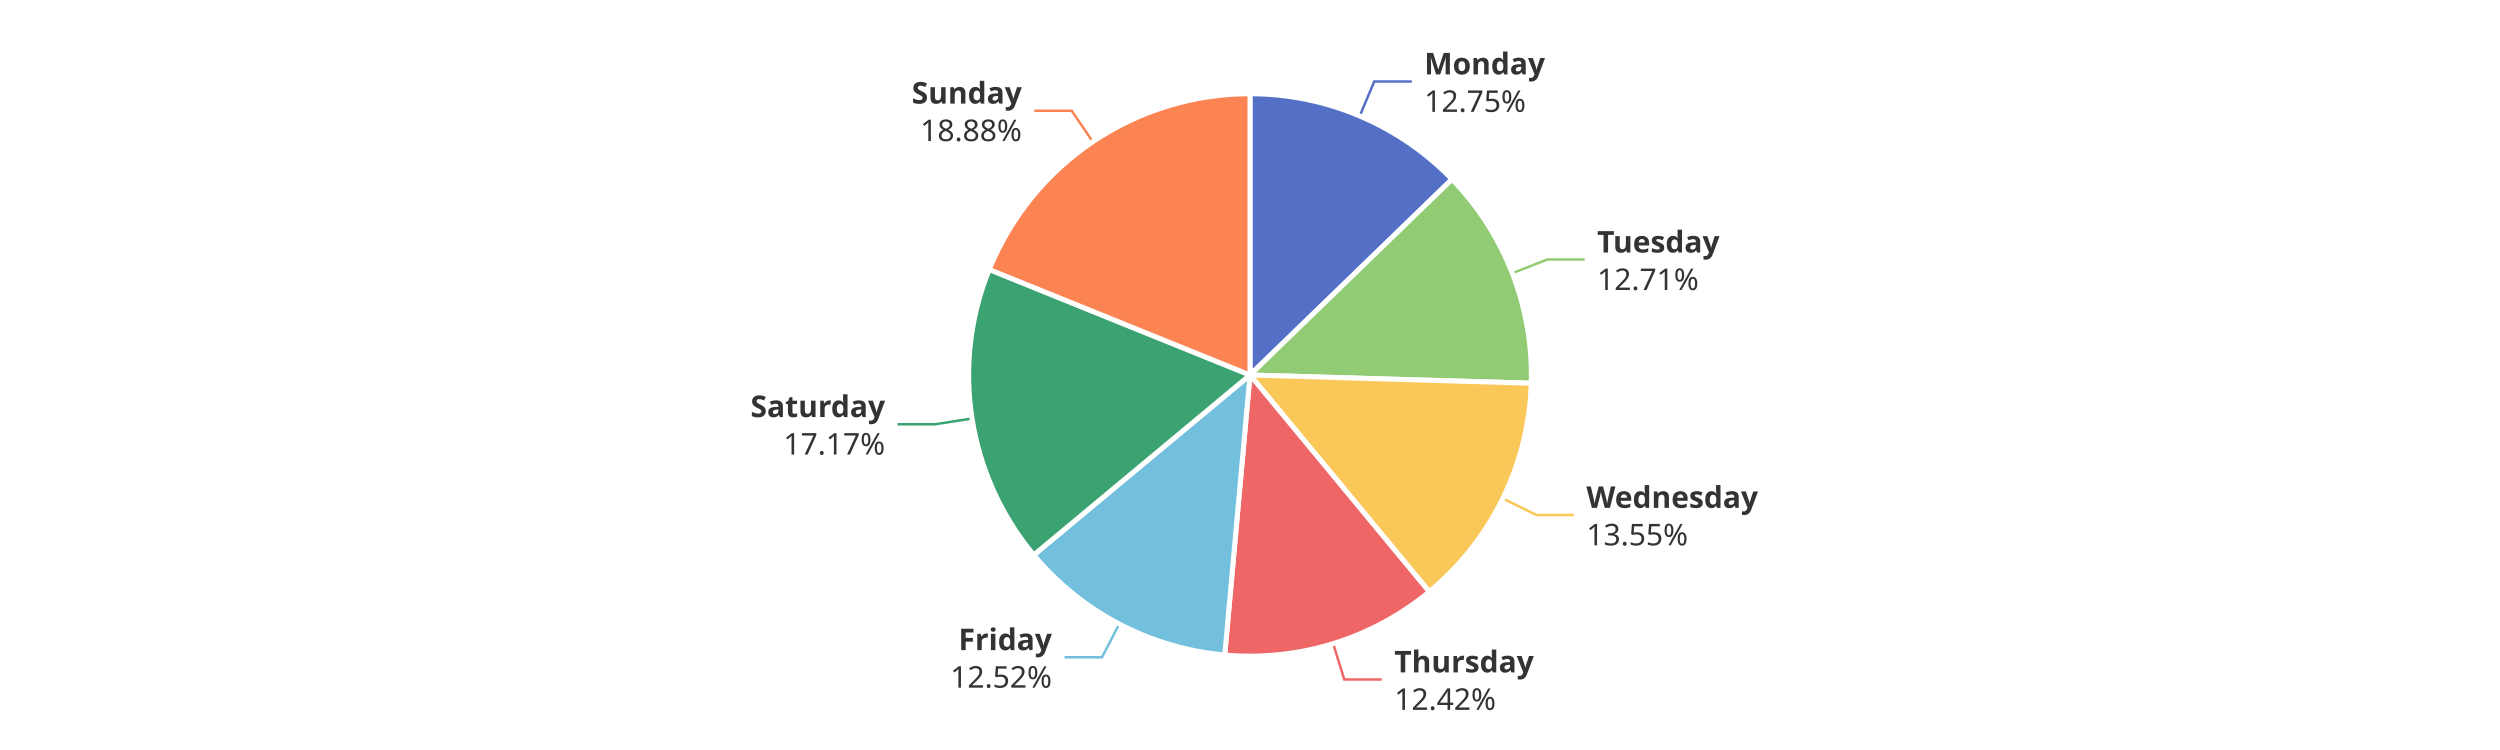
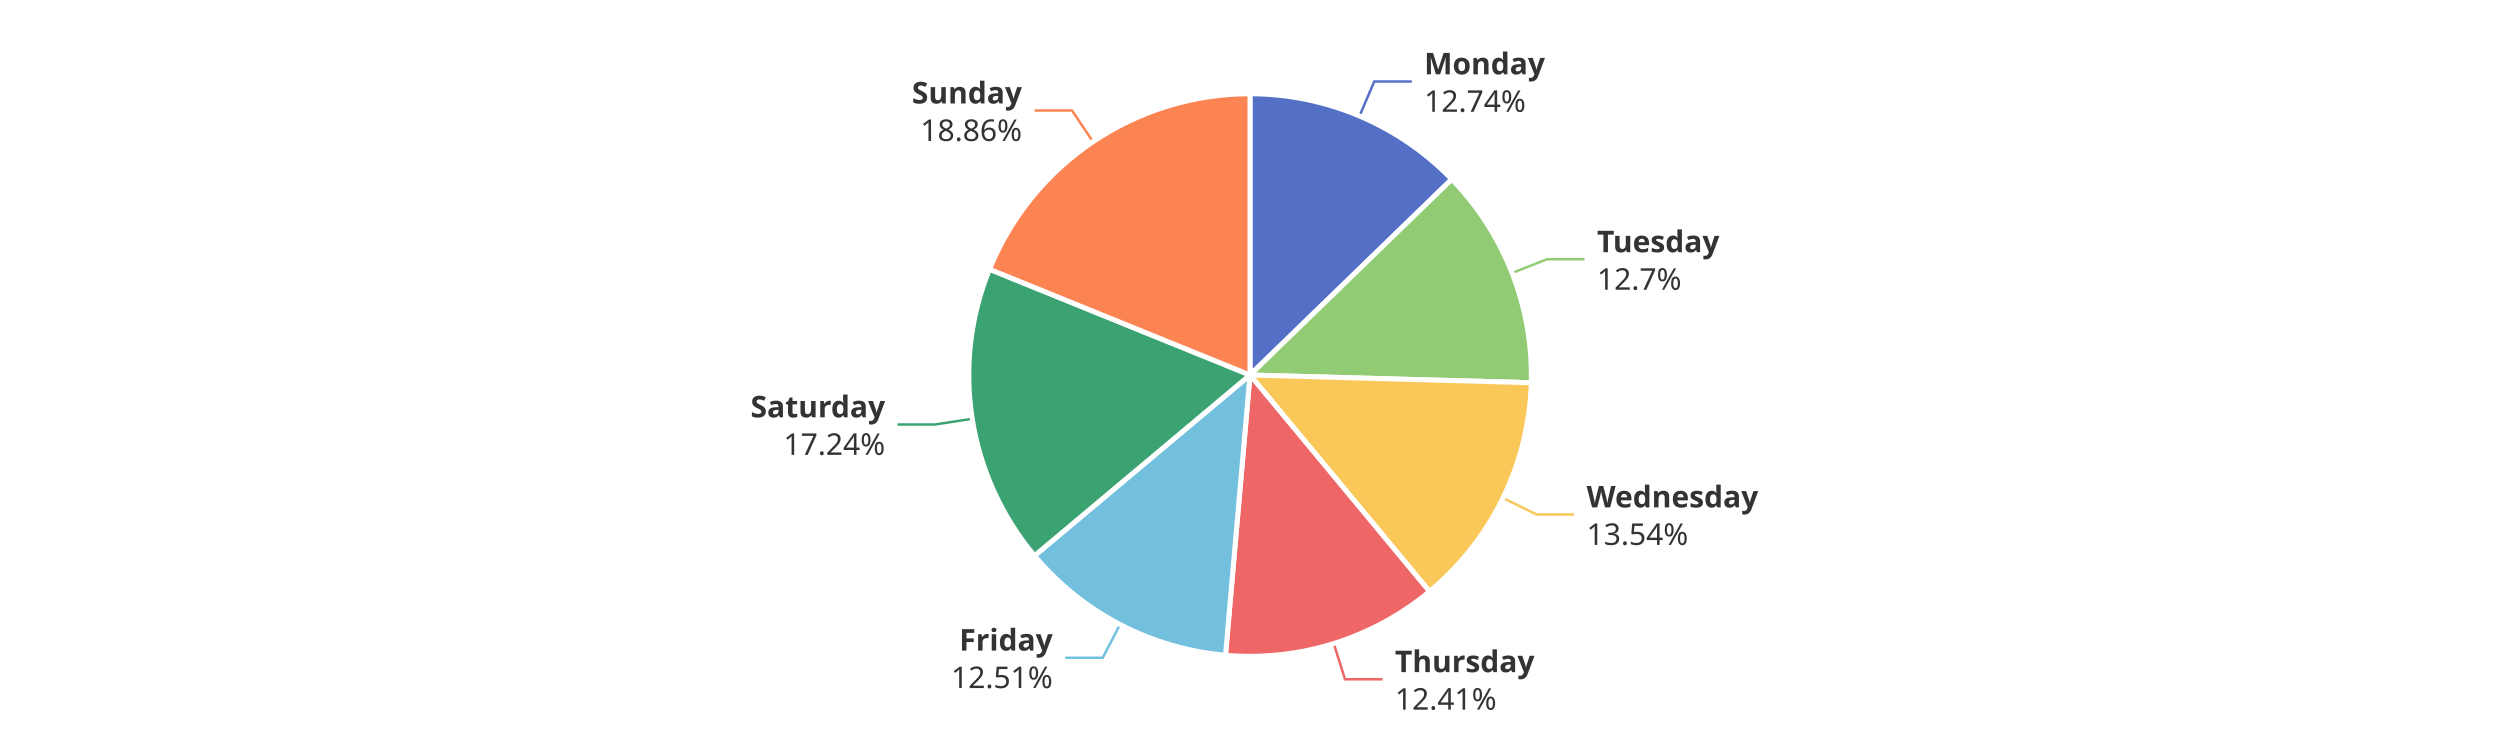
<svg xmlns="http://www.w3.org/2000/svg" width="1000" height="300" version="1.1" baseProfile="full" viewBox="0 0 1000 300">
  <rect width="1000" height="300" x="0" y="0" id="0" fill="#ffffff" />
-   <polyline points="543.9 46.4 549.7 32.6 564.7 32.6" fill="none" stroke="#5470c6" />
-   <polyline points="604.9 109.3 618.9 103.8 633.9 103.8" fill="none" stroke="#91cc75" />
-   <polyline points="601.1 199.4 614.6 206 629.6 206" fill="none" stroke="#fac858" />
-   <polyline points="533.3 257.5 537.7 271.8 552.7 271.8" fill="none" stroke="#ee6666" />
-   <polyline points="447.7 249.6 440.8 262.9 425.8 262.9" fill="none" stroke="#73c0de" />
-   <polyline points="388.8 167.4 374 169.7 359 169.7" fill="none" stroke="#3ba272" />
-   <polyline points="437.1 56.7 428.7 44.3 413.7 44.3" fill="none" stroke="#fc8452" />
-   <path d="M500 37.5A112.5 112.5 0 0 1 580.8 71.7L500 150Z" fill="#5470c6" stroke="#fff" stroke-width="2" stroke-linejoin="round" />
-   <path d="M580.8 71.7A112.5 112.5 0 0 1 612.5 153.3L500 150Z" fill="#91cc75" stroke="#fff" stroke-width="2" stroke-linejoin="round" />
-   <path d="M612.5 153.3A112.5 112.5 0 0 1 571.7 236.7L500 150Z" fill="#fac858" stroke="#fff" stroke-width="2" stroke-linejoin="round" />
-   <path d="M571.7 236.7A112.5 112.5 0 0 1 489.9 262L500 150Z" fill="#ee6666" stroke="#fff" stroke-width="2" stroke-linejoin="round" />
-   <path d="M489.9 262A112.5 112.5 0 0 1 413.5 222L500 150Z" fill="#73c0de" stroke="#fff" stroke-width="2" stroke-linejoin="round" />
-   <path d="M413.5 222A112.5 112.5 0 0 1 395.7 107.8L500 150Z" fill="#3ba272" stroke="#fff" stroke-width="2" stroke-linejoin="round" />
-   <path d="M395.7 107.8A112.5 112.5 0 0 1 500 37.5L500 150Z" fill="#fc8452" stroke="#fff" stroke-width="2" stroke-linejoin="round" />
-   <path d="M0 -15l42.8 0l0 30l-42.8 0Z" transform="translate(569.7158 32.5922)" fill="none" />
-   <text dominant-baseline="central" text-anchor="start" style="font-size:12px;font-family:sans-serif;font-weight:bold;" y="-7.5" transform="translate(569.7158 32.5922)" fill="#333" stroke="rgb(255,255,255)" stroke-width="2" paint-order="stroke" stroke-miterlimit="2">Monday</text>
-   <text dominant-baseline="central" text-anchor="start" style="font-size:12px;font-family:sans-serif;" y="7.5" transform="translate(569.7158 32.5922)" fill="#333" stroke="rgb(255,255,255)" stroke-width="2" paint-order="stroke" stroke-miterlimit="2">12.75%</text>
-   <path d="M0 -15l46.2 0l0 30l-46.2 0Z" transform="translate(638.8536 103.8472)" fill="none" />
-   <text dominant-baseline="central" text-anchor="start" style="font-size:12px;font-family:sans-serif;font-weight:bold;" y="-7.5" transform="translate(638.8536 103.8472)" fill="#333" stroke="rgb(255,255,255)" stroke-width="2" paint-order="stroke" stroke-miterlimit="2">Tuesday</text>
-   <text dominant-baseline="central" text-anchor="start" style="font-size:12px;font-family:sans-serif;" y="7.5" transform="translate(638.8536 103.8472)" fill="#333" stroke="rgb(255,255,255)" stroke-width="2" paint-order="stroke" stroke-miterlimit="2">12.71%</text>
-   <path d="M0 -15l63.6 0l0 30l-63.6 0Z" transform="translate(634.5513 205.9843)" fill="none" />
-   <text dominant-baseline="central" text-anchor="start" style="font-size:12px;font-family:sans-serif;font-weight:bold;" y="-7.5" transform="translate(634.5513 205.9843)" fill="#333" stroke="rgb(255,255,255)" stroke-width="2" paint-order="stroke" stroke-miterlimit="2">Wednesday</text>
-   <text dominant-baseline="central" text-anchor="start" style="font-size:12px;font-family:sans-serif;" y="7.5" transform="translate(634.5513 205.9843)" fill="#333" stroke="rgb(255,255,255)" stroke-width="2" paint-order="stroke" stroke-miterlimit="2">13.55%</text>
-   <path d="M0 -15l50.2 0l0 30l-50.2 0Z" transform="translate(557.7198 271.7927)" fill="none" />
-   <text dominant-baseline="central" text-anchor="start" style="font-size:12px;font-family:sans-serif;font-weight:bold;" y="-7.5" transform="translate(557.7198 271.7927)" fill="#333" stroke="rgb(255,255,255)" stroke-width="2" paint-order="stroke" stroke-miterlimit="2">Thursday</text>
-   <text dominant-baseline="central" text-anchor="start" style="font-size:12px;font-family:sans-serif;" y="7.5" transform="translate(557.7198 271.7927)" fill="#333" stroke="rgb(255,255,255)" stroke-width="2" paint-order="stroke" stroke-miterlimit="2">12.42%</text>
-   <path d="M-40.9 -15l40.9 0l0 30l-40.9 0Z" transform="translate(420.7642 262.9042)" fill="none" />
-   <text dominant-baseline="central" text-anchor="end" style="font-size:12px;font-family:sans-serif;font-weight:bold;" y="-7.5" transform="translate(420.7642 262.9042)" fill="#333" stroke="rgb(255,255,255)" stroke-width="2" paint-order="stroke" stroke-miterlimit="2">Friday</text>
-   <text dominant-baseline="central" text-anchor="end" style="font-size:12px;font-family:sans-serif;" y="7.5" transform="translate(420.7642 262.9042)" fill="#333" stroke="rgb(255,255,255)" stroke-width="2" paint-order="stroke" stroke-miterlimit="2">12.52%</text>
-   <path d="M-48.2 -15l48.2 0l0 30l-48.2 0Z" transform="translate(354.0262 169.6684)" fill="none" />
-   <text dominant-baseline="central" text-anchor="end" style="font-size:12px;font-family:sans-serif;font-weight:bold;" y="-7.5" transform="translate(354.0262 169.6684)" fill="#333" stroke="rgb(255,255,255)" stroke-width="2" paint-order="stroke" stroke-miterlimit="2">Saturday</text>
-   <text dominant-baseline="central" text-anchor="end" style="font-size:12px;font-family:sans-serif;" y="7.5" transform="translate(354.0262 169.6684)" fill="#333" stroke="rgb(255,255,255)" stroke-width="2" paint-order="stroke" stroke-miterlimit="2">17.17%</text>
-   <path d="M-40.9 -15l40.9 0l0 30l-40.9 0Z" transform="translate(408.7324 44.2778)" fill="none" />
-   <text dominant-baseline="central" text-anchor="end" style="font-size:12px;font-family:sans-serif;font-weight:bold;" y="-7.5" transform="translate(408.7324 44.2778)" fill="#333" stroke="rgb(255,255,255)" stroke-width="2" paint-order="stroke" stroke-miterlimit="2">Sunday</text>
-   <text dominant-baseline="central" text-anchor="end" style="font-size:12px;font-family:sans-serif;" y="7.5" transform="translate(408.7324 44.2778)" fill="#333" stroke="rgb(255,255,255)" stroke-width="2" paint-order="stroke" stroke-miterlimit="2">18.88%</text>
+   <polyline points="543.8 46.4 549.7 32.6 564.7 32.6" fill="none" stroke="#5470c6" />
+   <polyline points="604.8 109.2 618.8 103.7 633.8 103.7" fill="none" stroke="#91cc75" />
+   <polyline points="601.2 199.2 614.6 205.8 629.6 205.8" fill="none" stroke="#fac858" />
+   <polyline points="533.5 257.4 538 271.7 553 271.7" fill="none" stroke="#ee6666" />
+   <polyline points="448 249.8 441.1 263.1 426.1 263.1" fill="none" stroke="#73c0de" />
+   <polyline points="388.9 167.5 374 169.8 359 169.8" fill="none" stroke="#3ba272" />
+   <polyline points="437.2 56.7 428.8 44.2 413.8 44.2" fill="none" stroke="#fc8452" />
+   <path d="M500 37.5A112.5 112.5 0 0 1 580.7 71.7L500 150Z" fill="#5470c6" stroke="#fff" stroke-width="2" stroke-linejoin="round" />
+   <path d="M580.7 71.7A112.5 112.5 0 0 1 612.5 153.1L500 150Z" fill="#91cc75" stroke="#fff" stroke-width="2" stroke-linejoin="round" />
+   <path d="M612.5 153.1A112.5 112.5 0 0 1 571.8 236.6L500 150Z" fill="#fac858" stroke="#fff" stroke-width="2" stroke-linejoin="round" />
+   <path d="M571.8 236.6A112.5 112.5 0 0 1 490.2 262.1L500 150Z" fill="#ee6666" stroke="#fff" stroke-width="2" stroke-linejoin="round" />
+   <path d="M490.2 262.1A112.5 112.5 0 0 1 413.8 222.3L500 150Z" fill="#73c0de" stroke="#fff" stroke-width="2" stroke-linejoin="round" />
+   <path d="M413.8 222.3A112.5 112.5 0 0 1 395.8 107.7L500 150Z" fill="#3ba272" stroke="#fff" stroke-width="2" stroke-linejoin="round" />
+   <path d="M395.8 107.7A112.5 112.5 0 0 1 500 37.5L500 150Z" fill="#fc8452" stroke="#fff" stroke-width="2" stroke-linejoin="round" />
+   <path d="M0 -15l42.8 0l0 30l-42.8 0Z" transform="translate(569.6789 32.5766)" fill="none" />
+   <text dominant-baseline="central" text-anchor="start" style="font-size:12px;font-family:sans-serif;font-weight:bold;" y="-7.5" transform="translate(569.6789 32.5766)" fill="#333" stroke="rgb(255,255,255)" stroke-width="2" paint-order="stroke" stroke-miterlimit="2">Monday</text>
+   <text dominant-baseline="central" text-anchor="start" style="font-size:12px;font-family:sans-serif;" y="7.5" transform="translate(569.6789 32.5766)" fill="#333" stroke="rgb(255,255,255)" stroke-width="2" paint-order="stroke" stroke-miterlimit="2">12.74%</text>
+   <path d="M0 -15l46.2 0l0 30l-46.2 0Z" transform="translate(638.81 103.7352)" fill="none" />
+   <text dominant-baseline="central" text-anchor="start" style="font-size:12px;font-family:sans-serif;font-weight:bold;" y="-7.5" transform="translate(638.81 103.7352)" fill="#333" stroke="rgb(255,255,255)" stroke-width="2" paint-order="stroke" stroke-miterlimit="2">Tuesday</text>
+   <text dominant-baseline="central" text-anchor="start" style="font-size:12px;font-family:sans-serif;" y="7.5" transform="translate(638.81 103.7352)" fill="#333" stroke="rgb(255,255,255)" stroke-width="2" paint-order="stroke" stroke-miterlimit="2">12.7%</text>
+   <path d="M0 -15l63.6 0l0 30l-63.6 0Z" transform="translate(634.6391 205.8043)" fill="none" />
+   <text dominant-baseline="central" text-anchor="start" style="font-size:12px;font-family:sans-serif;font-weight:bold;" y="-7.5" transform="translate(634.6391 205.8043)" fill="#333" stroke="rgb(255,255,255)" stroke-width="2" paint-order="stroke" stroke-miterlimit="2">Wednesday</text>
+   <text dominant-baseline="central" text-anchor="start" style="font-size:12px;font-family:sans-serif;" y="7.5" transform="translate(634.6391 205.8043)" fill="#333" stroke="rgb(255,255,255)" stroke-width="2" paint-order="stroke" stroke-miterlimit="2">13.54%</text>
+   <path d="M0 -15l50.2 0l0 30l-50.2 0Z" transform="translate(557.9875 271.7095)" fill="none" />
+   <text dominant-baseline="central" text-anchor="start" style="font-size:12px;font-family:sans-serif;font-weight:bold;" y="-7.5" transform="translate(557.9875 271.7095)" fill="#333" stroke="rgb(255,255,255)" stroke-width="2" paint-order="stroke" stroke-miterlimit="2">Thursday</text>
+   <text dominant-baseline="central" text-anchor="start" style="font-size:12px;font-family:sans-serif;" y="7.5" transform="translate(557.9875 271.7095)" fill="#333" stroke="rgb(255,255,255)" stroke-width="2" paint-order="stroke" stroke-miterlimit="2">12.41%</text>
+   <path d="M-40.9 -15l40.9 0l0 30l-40.9 0Z" transform="translate(421.0836 263.0713)" fill="none" />
+   <text dominant-baseline="central" text-anchor="end" style="font-size:12px;font-family:sans-serif;font-weight:bold;" y="-7.5" transform="translate(421.0836 263.0713)" fill="#333" stroke="rgb(255,255,255)" stroke-width="2" paint-order="stroke" stroke-miterlimit="2">Friday</text>
+   <text dominant-baseline="central" text-anchor="end" style="font-size:12px;font-family:sans-serif;" y="7.5" transform="translate(421.0836 263.0713)" fill="#333" stroke="rgb(255,255,255)" stroke-width="2" paint-order="stroke" stroke-miterlimit="2">12.51%</text>
+   <path d="M-48.2 -15l48.2 0l0 30l-48.2 0Z" transform="translate(354.0448 169.7871)" fill="none" />
+   <text dominant-baseline="central" text-anchor="end" style="font-size:12px;font-family:sans-serif;font-weight:bold;" y="-7.5" transform="translate(354.0448 169.7871)" fill="#333" stroke="rgb(255,255,255)" stroke-width="2" paint-order="stroke" stroke-miterlimit="2">Saturday</text>
+   <text dominant-baseline="central" text-anchor="end" style="font-size:12px;font-family:sans-serif;" y="7.5" transform="translate(354.0448 169.7871)" fill="#333" stroke="rgb(255,255,255)" stroke-width="2" paint-order="stroke" stroke-miterlimit="2">17.24%</text>
+   <path d="M-40.9 -15l40.9 0l0 30l-40.9 0Z" transform="translate(408.7989 44.233)" fill="none" />
+   <text dominant-baseline="central" text-anchor="end" style="font-size:12px;font-family:sans-serif;font-weight:bold;" y="-7.5" transform="translate(408.7989 44.233)" fill="#333" stroke="rgb(255,255,255)" stroke-width="2" paint-order="stroke" stroke-miterlimit="2">Sunday</text>
+   <text dominant-baseline="central" text-anchor="end" style="font-size:12px;font-family:sans-serif;" y="7.5" transform="translate(408.7989 44.233)" fill="#333" stroke="rgb(255,255,255)" stroke-width="2" paint-order="stroke" stroke-miterlimit="2">18.86%</text>
</svg>
